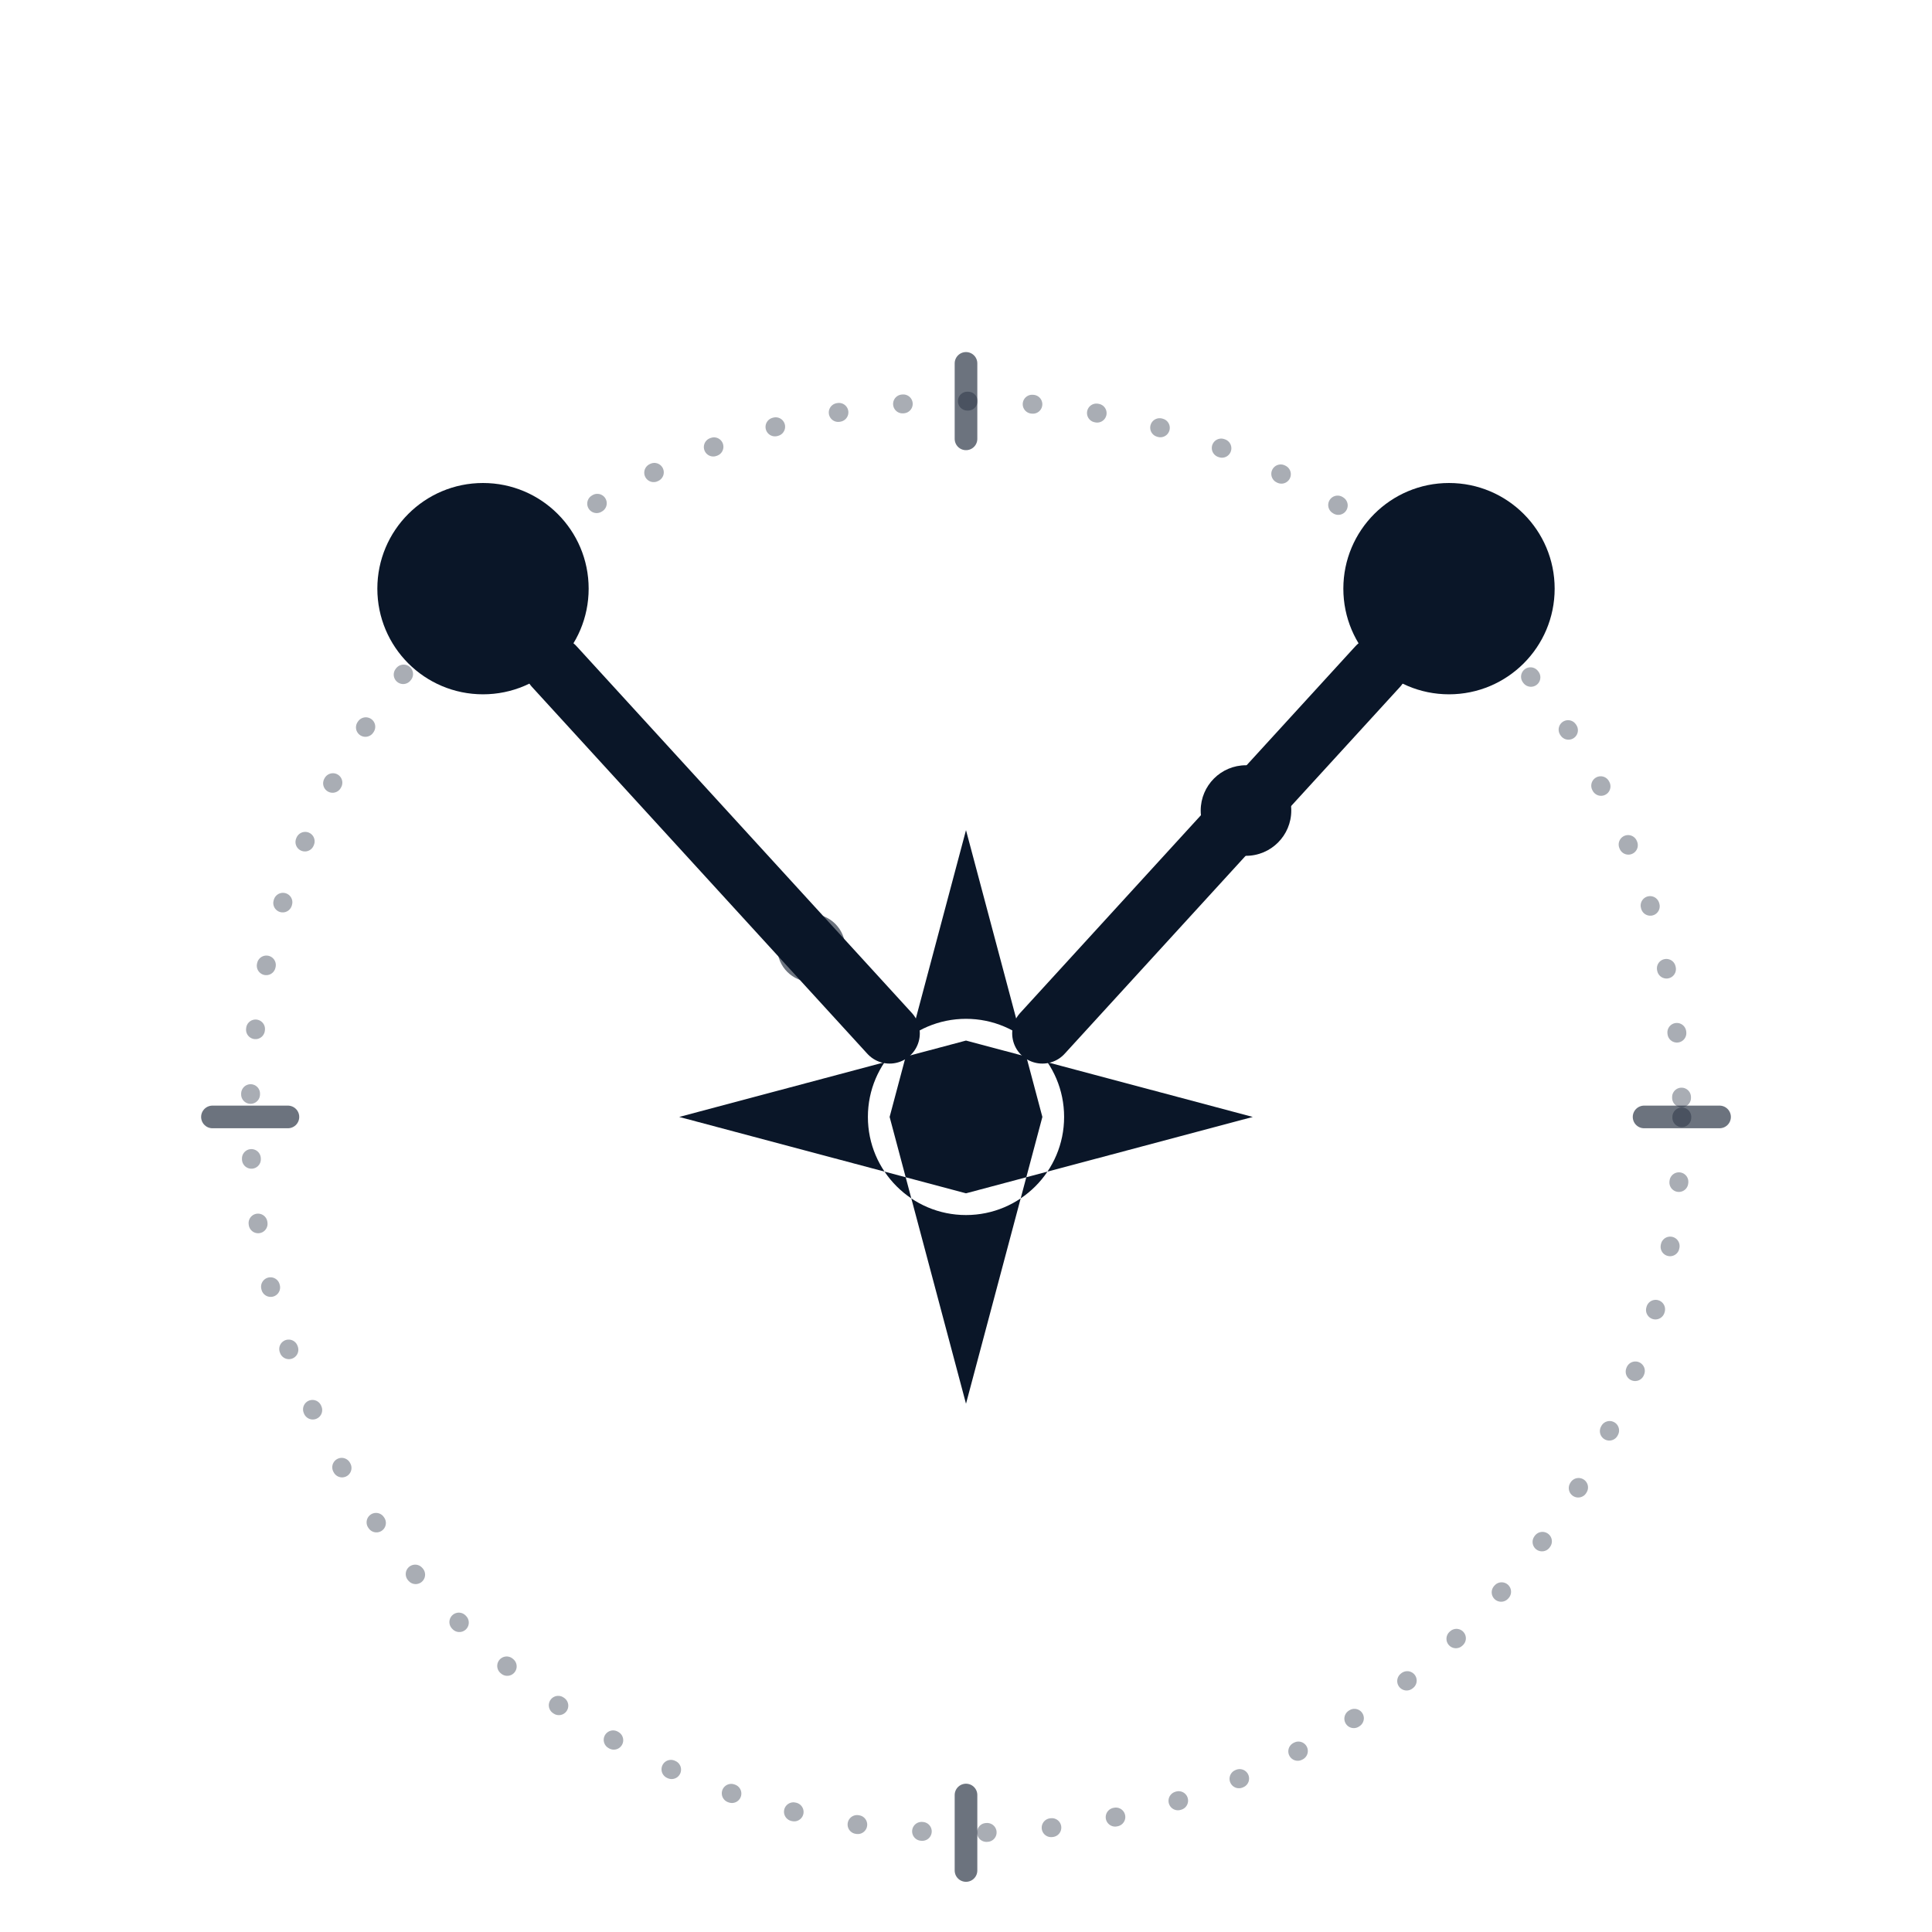
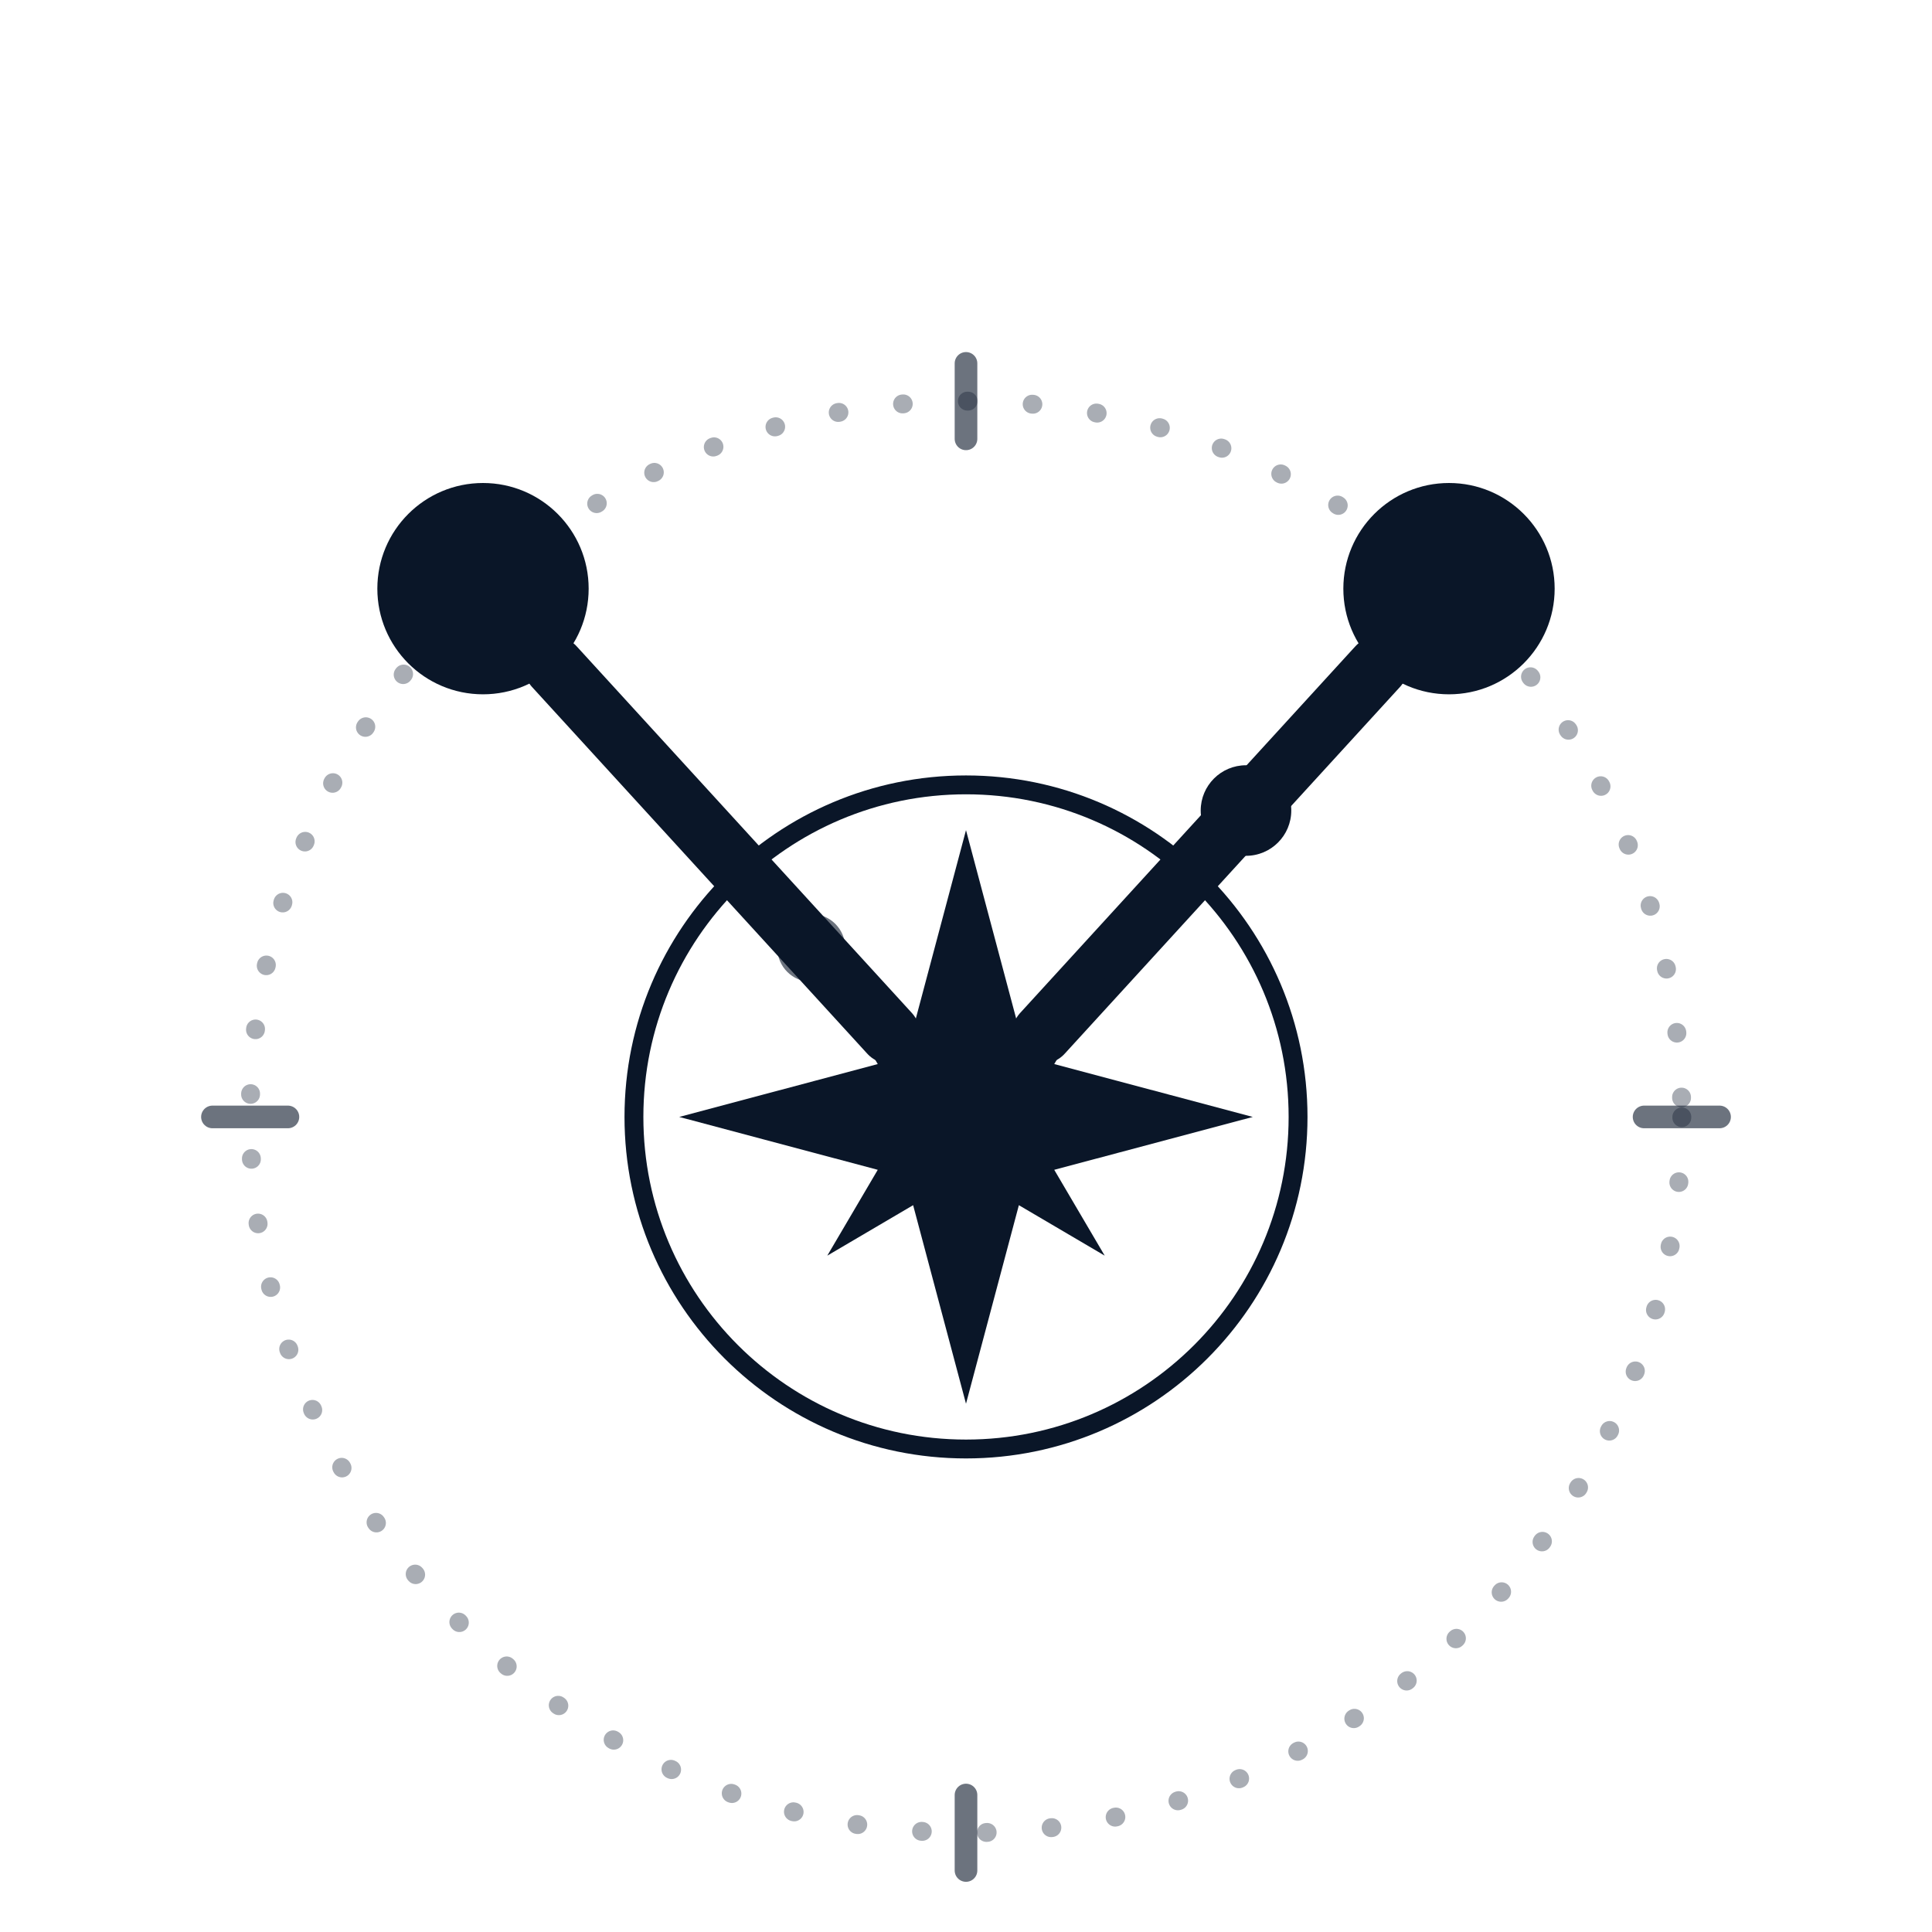
<svg xmlns="http://www.w3.org/2000/svg" viewBox="0 0 256 256" width="256" height="256" role="img" aria-label="K8sAgentMesh mark, monochrome dark (for light surfaces)">
  <g id="mesh-mark">
    <circle cx="128" cy="148" r="94.85" fill="none" stroke="#0A1628" stroke-opacity="0.35" stroke-width="2.5" stroke-dasharray="0.1 8.5" stroke-linecap="round" />
    <line x1="217.85" y1="148.00" x2="227.85" y2="148.00" stroke="#0A1628" stroke-opacity="0.6" stroke-width="3" stroke-linecap="round" />
    <line x1="128.00" y1="58.15" x2="128.00" y2="48.15" stroke="#0A1628" stroke-opacity="0.6" stroke-width="3" stroke-linecap="round" />
    <line x1="38.15" y1="148.00" x2="28.15" y2="148.00" stroke="#0A1628" stroke-opacity="0.6" stroke-width="3" stroke-linecap="round" />
    <line x1="128.00" y1="237.85" x2="128.00" y2="247.85" stroke="#0A1628" stroke-opacity="0.6" stroke-width="3" stroke-linecap="round" />
    <path d="M 73.45 88.33 L 117.88 136.93 M 182.55 88.33 L 138.12 136.93" fill="none" stroke="#0A1628" stroke-width="8" stroke-linecap="round" />
    <circle cx="165.1" cy="107.4" r="6" fill="#0A1628" fill-opacity="1.0" />
    <circle cx="107.5" cy="125.6" r="4.5" fill="#0A1628" fill-opacity="0.6" />
-     <path d="M 128.00 110.00 L 138.12 148.00 L 128.00 148.00 L 117.88 148.00 Z M 166.00 148.00 L 128.00 158.12 L 128.00 148.00 L 128.00 137.88 Z M 128.00 186.00 L 117.88 148.00 L 128.00 148.00 L 138.12 148.00 Z M 90.00 148.00 L 128.00 137.88 L 128.00 148.00 L 128.00 158.12 Z M 115.00 148.00 a 13 13 0 1 0 26.00 0 a 13 13 0 1 0 -26.00 0 Z" fill="#0A1628" />
+     <circle cx="128" cy="148" r="44" fill="none" stroke="#0A1628" stroke-width="2.5" />
+     <path d="M 128.00 110.00 L 138.12 148.00 L 117.88 148.00 Z M 166.00 148.00 L 128.00 158.12 L 128.00 137.88 Z M 128.00 186.00 L 117.88 148.00 L 138.12 148.00 Z M 90.00 148.00 L 128.00 137.88 L 128.00 158.12 Z M 146.38 166.38 L 123.23 152.77 L 132.77 143.23 Z M 109.62 166.38 L 123.23 143.23 L 132.77 152.77 Z M 109.62 129.62 L 132.77 143.23 L 123.23 152.77 Z M 146.38 129.62 L 132.77 152.77 L 123.23 143.23 Z" fill="#0A1628" />
+     <circle cx="128" cy="148" r="13" fill="#0A1628" />
    <circle cx="64" cy="78" r="14" fill="#0A1628" />
    <circle cx="192" cy="78" r="14" fill="#0A1628" />
  </g>
</svg>
